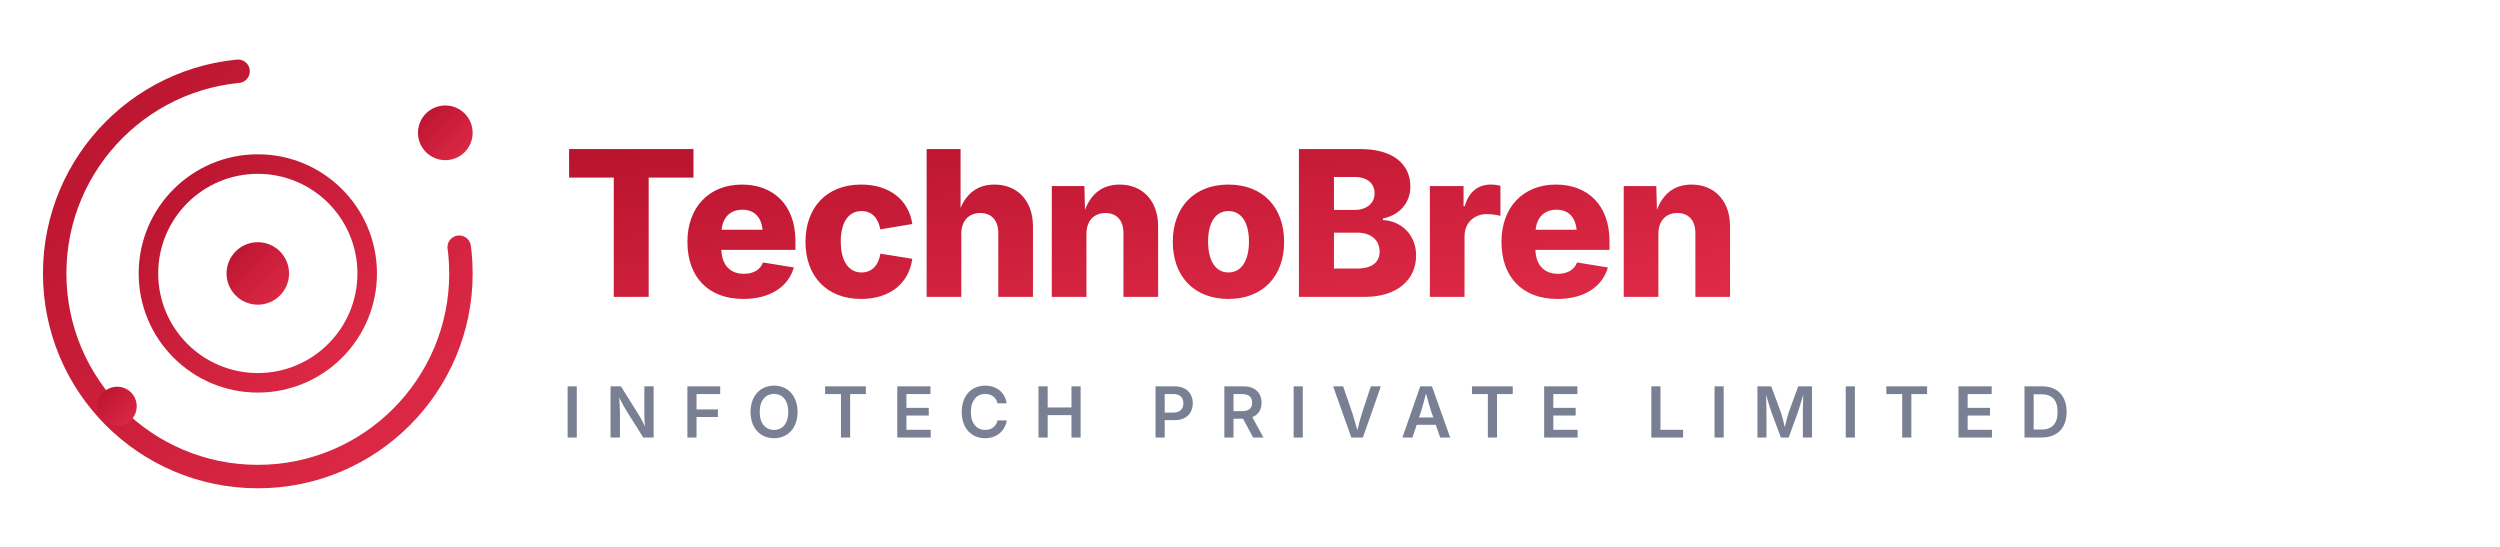
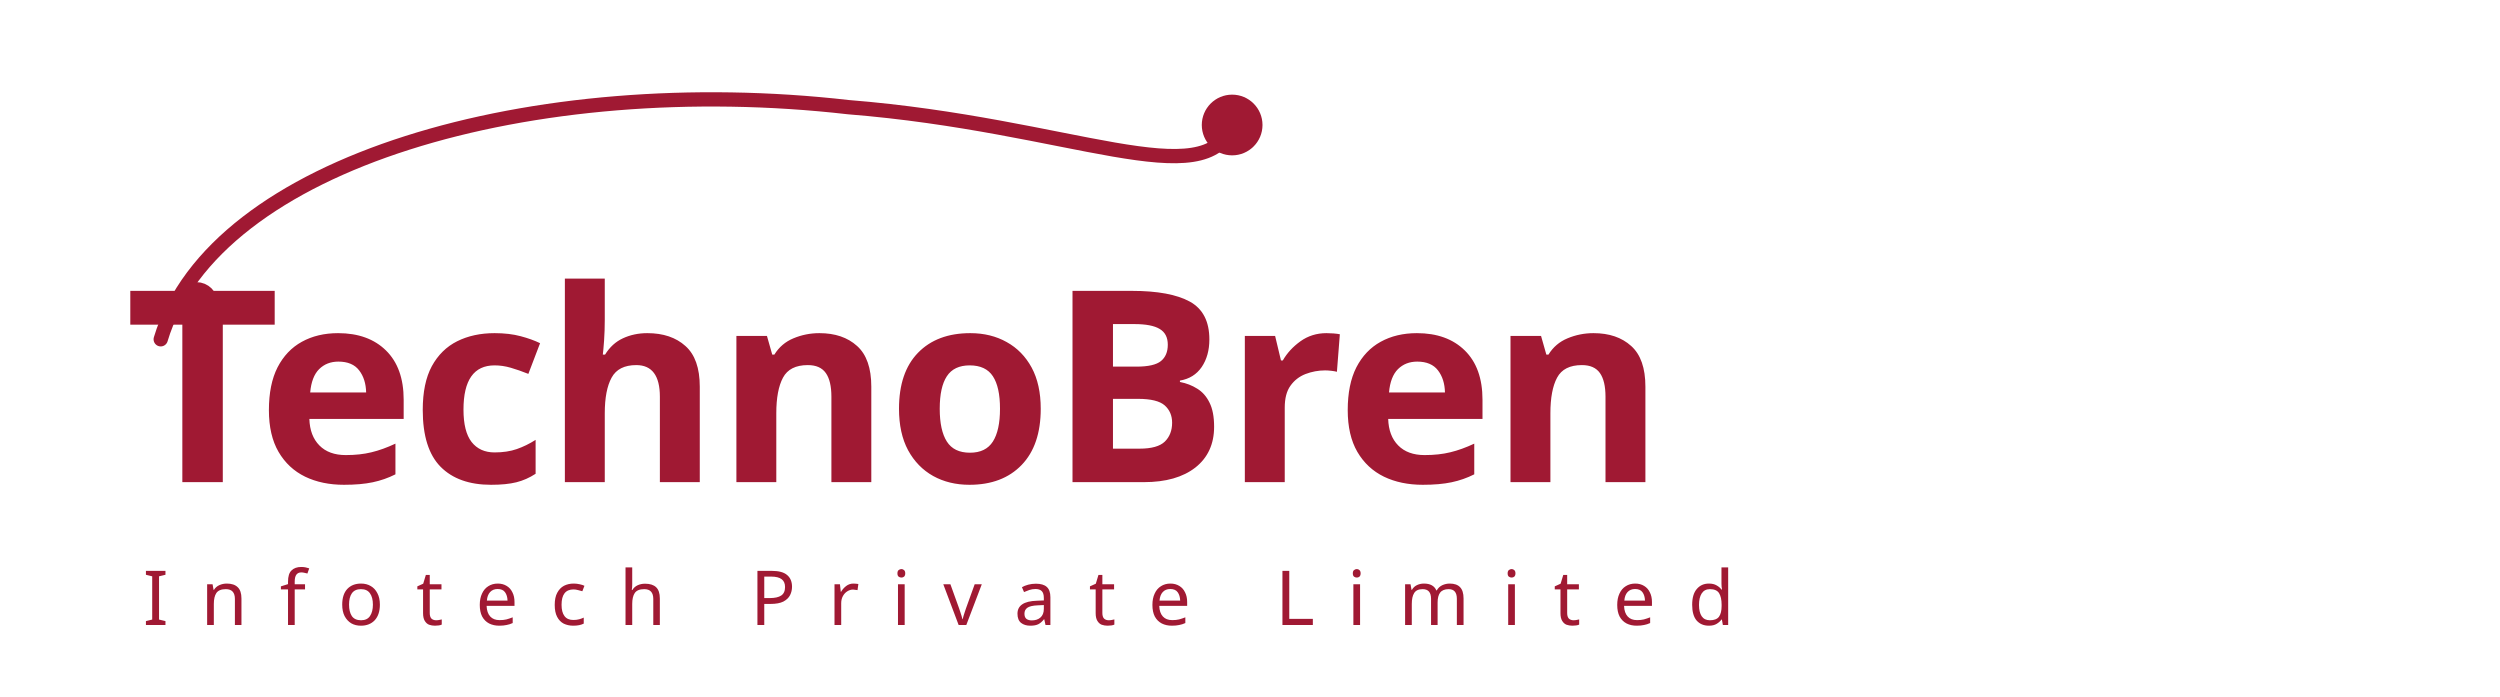
- <svg xmlns="http://www.w3.org/2000/svg" viewBox="0 0 320 70" width="320" height="70">
+ <svg xmlns="http://www.w3.org/2000/svg" viewBox="0 0 280 78" width="280" height="78">
  <defs>
-     <linearGradient id="tbGrad" x1="0" y1="0" x2="1" y2="1">
-       <stop offset="0" stop-color="#b8132e" />
-       <stop offset="1" stop-color="#e02b48" />
-     </linearGradient>
+     <style>.brand{fill:#a01933}</style>
  </defs>
-   <g transform="translate(6,8)">
-     <circle cx="27" cy="27" r="26" fill="none" stroke="url(#tbGrad)" stroke-width="3" stroke-linecap="round" stroke-dasharray="120 40" />
-     <circle cx="27" cy="27" r="14" fill="none" stroke="url(#tbGrad)" stroke-width="2.5" />
-     <circle cx="51" cy="9" r="3.5" fill="url(#tbGrad)" />
-     <circle cx="9" cy="44" r="2.5" fill="url(#tbGrad)" />
-     <circle cx="27" cy="27" r="4" fill="url(#tbGrad)" />
+   <g fill="none" stroke="#a01933" stroke-width="1.6" stroke-linecap="round">
+     <path d="M 18 38 C 24 18, 60 8, 95 12 C 120 14, 135 22, 138 14" />
+     <circle cx="138" cy="14" r="2.6" fill="#a01933" />
+     <circle cx="22" cy="34" r="1.6" fill="#a01933" />
  </g>
-   <g font-family="Plus Jakarta Sans, Inter, system-ui, sans-serif">
-     <text x="72" y="38" font-size="26" font-weight="800" fill="url(#tbGrad)" letter-spacing="-0.5">TechnoBren</text>
-     <text x="72" y="56" font-size="9" font-weight="600" fill="#7a8093" letter-spacing="3">INFOTECH PRIVATE LIMITED</text>
+   <g font-family="'Plus Jakarta Sans','Segoe UI',sans-serif">
+     <text x="14" y="54" font-size="30" font-weight="700" fill="#a01933" letter-spacing="-0.5">TechnoBren</text>
+     <text x="16" y="70" font-size="8.5" font-weight="500" fill="#a01933" letter-spacing="3.6">Infotech Private Limited</text>
  </g>
</svg>
